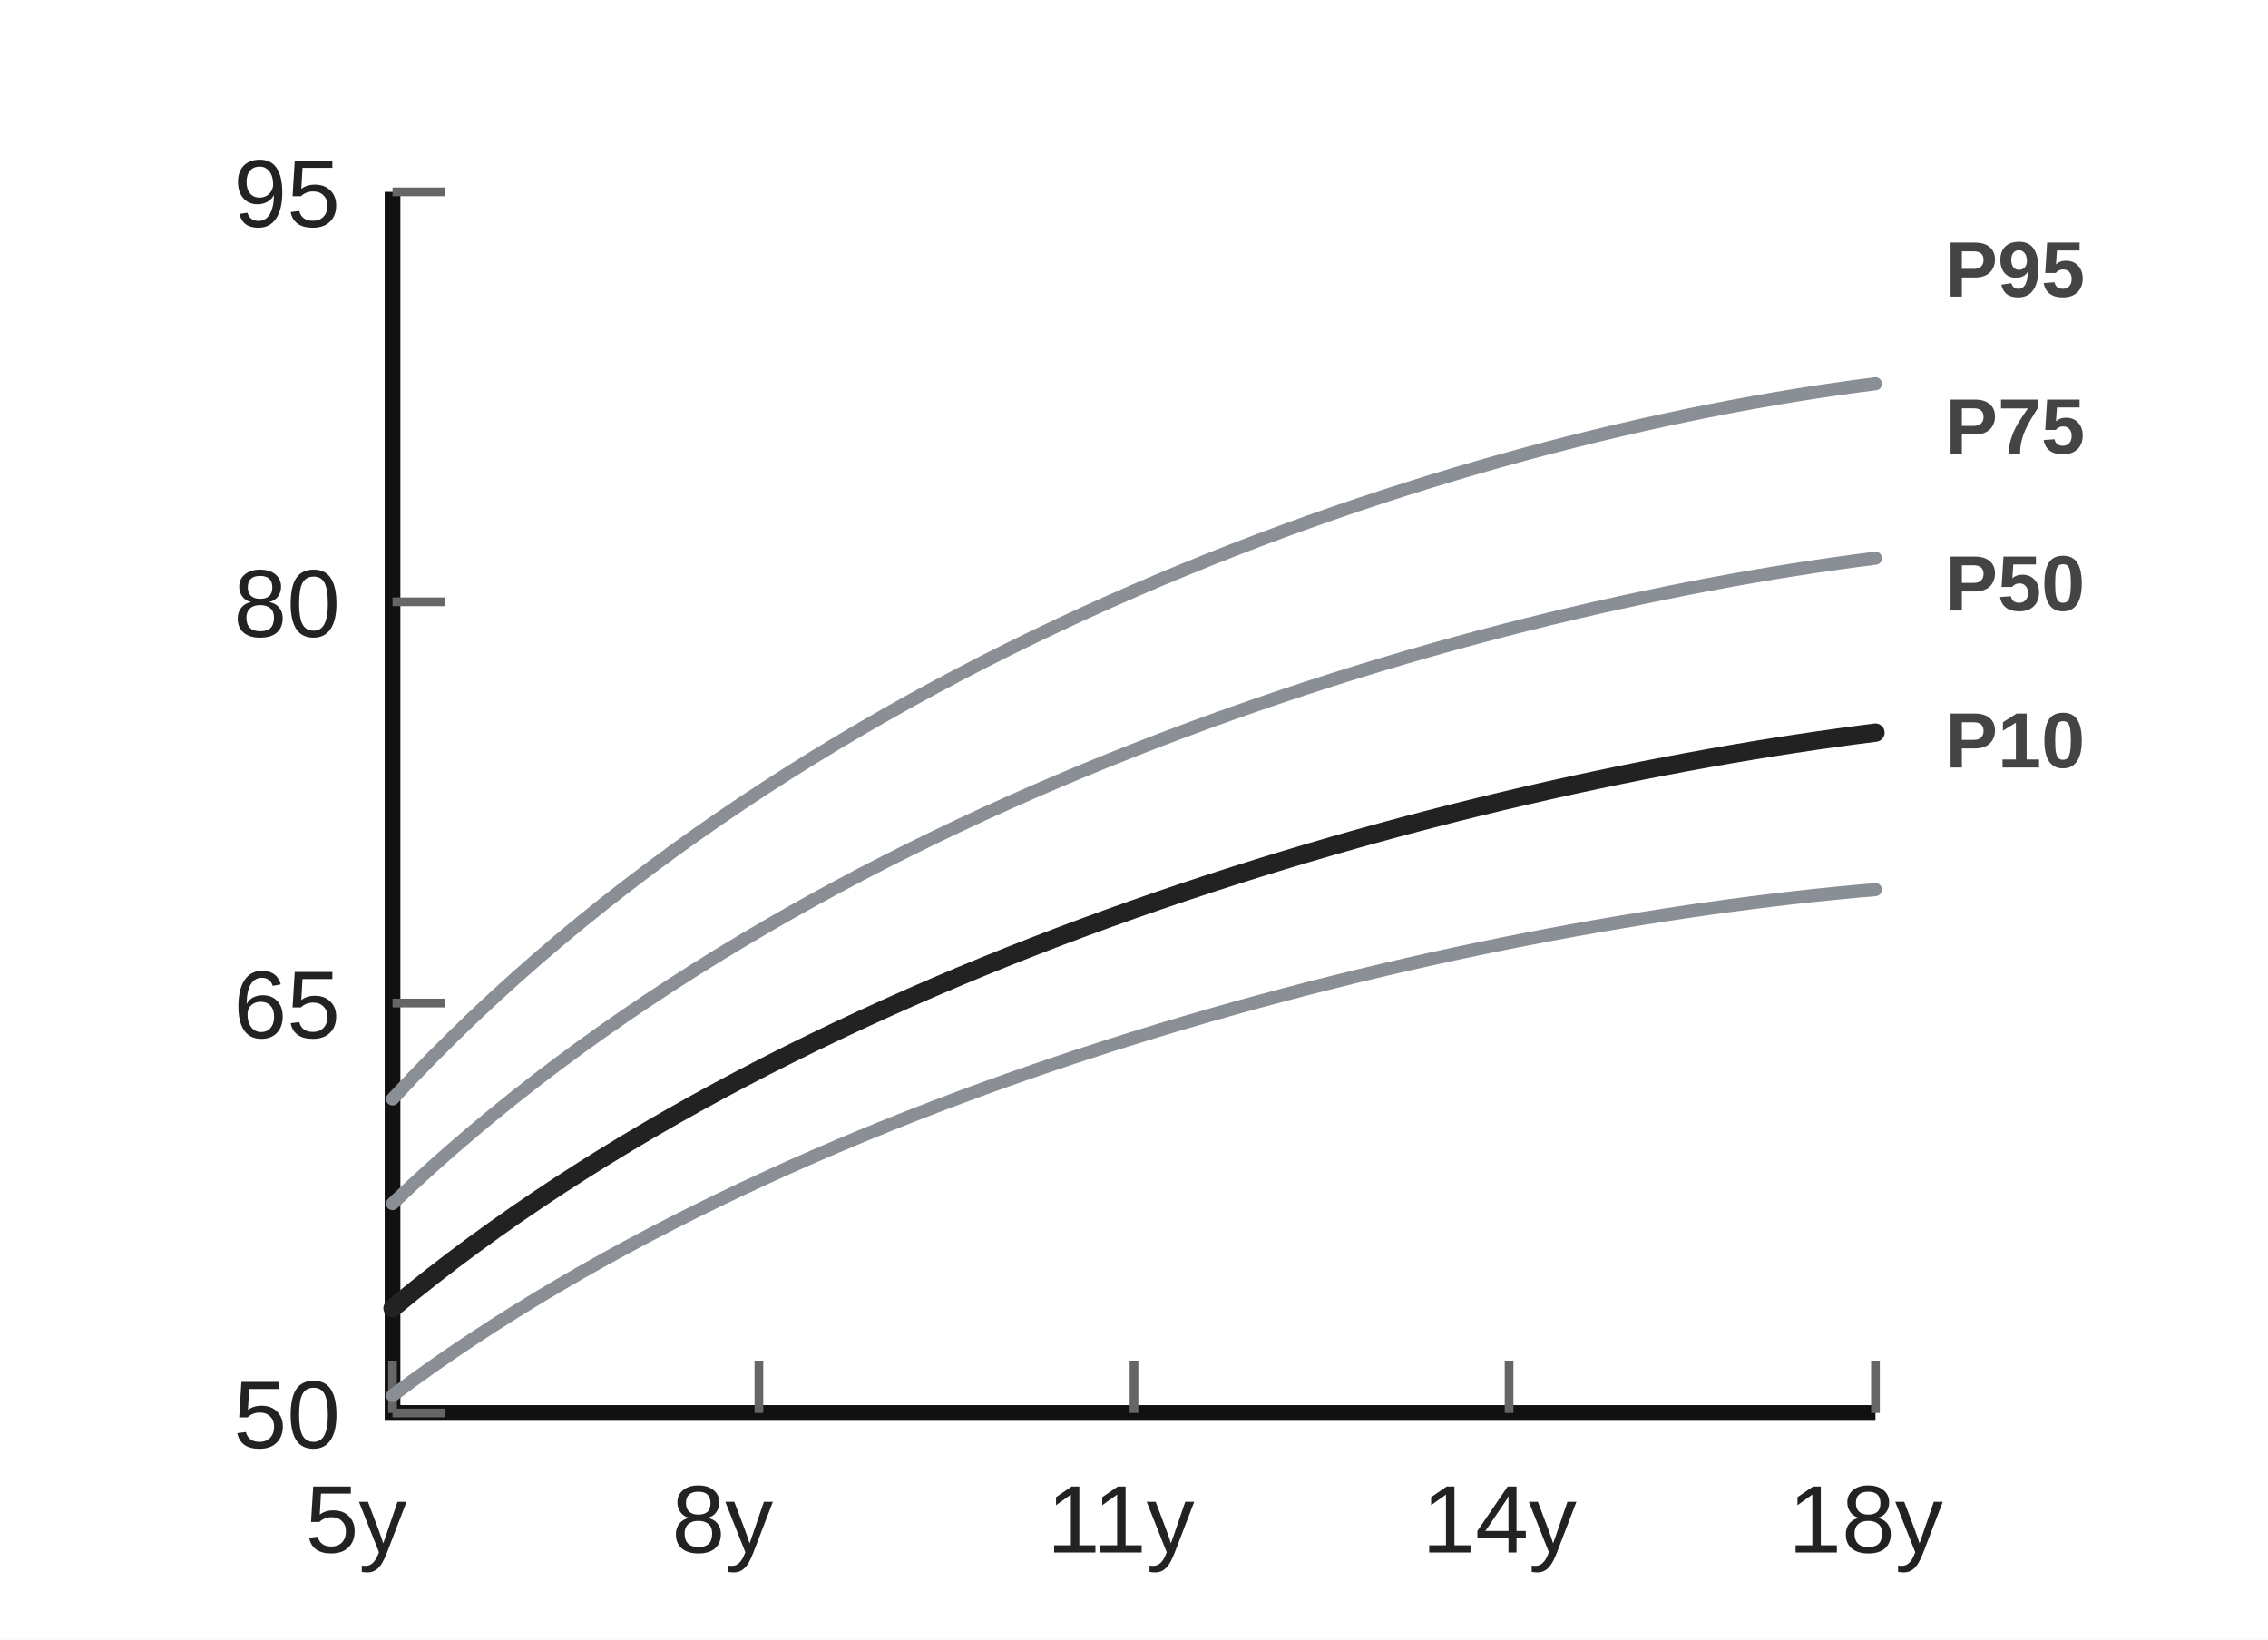
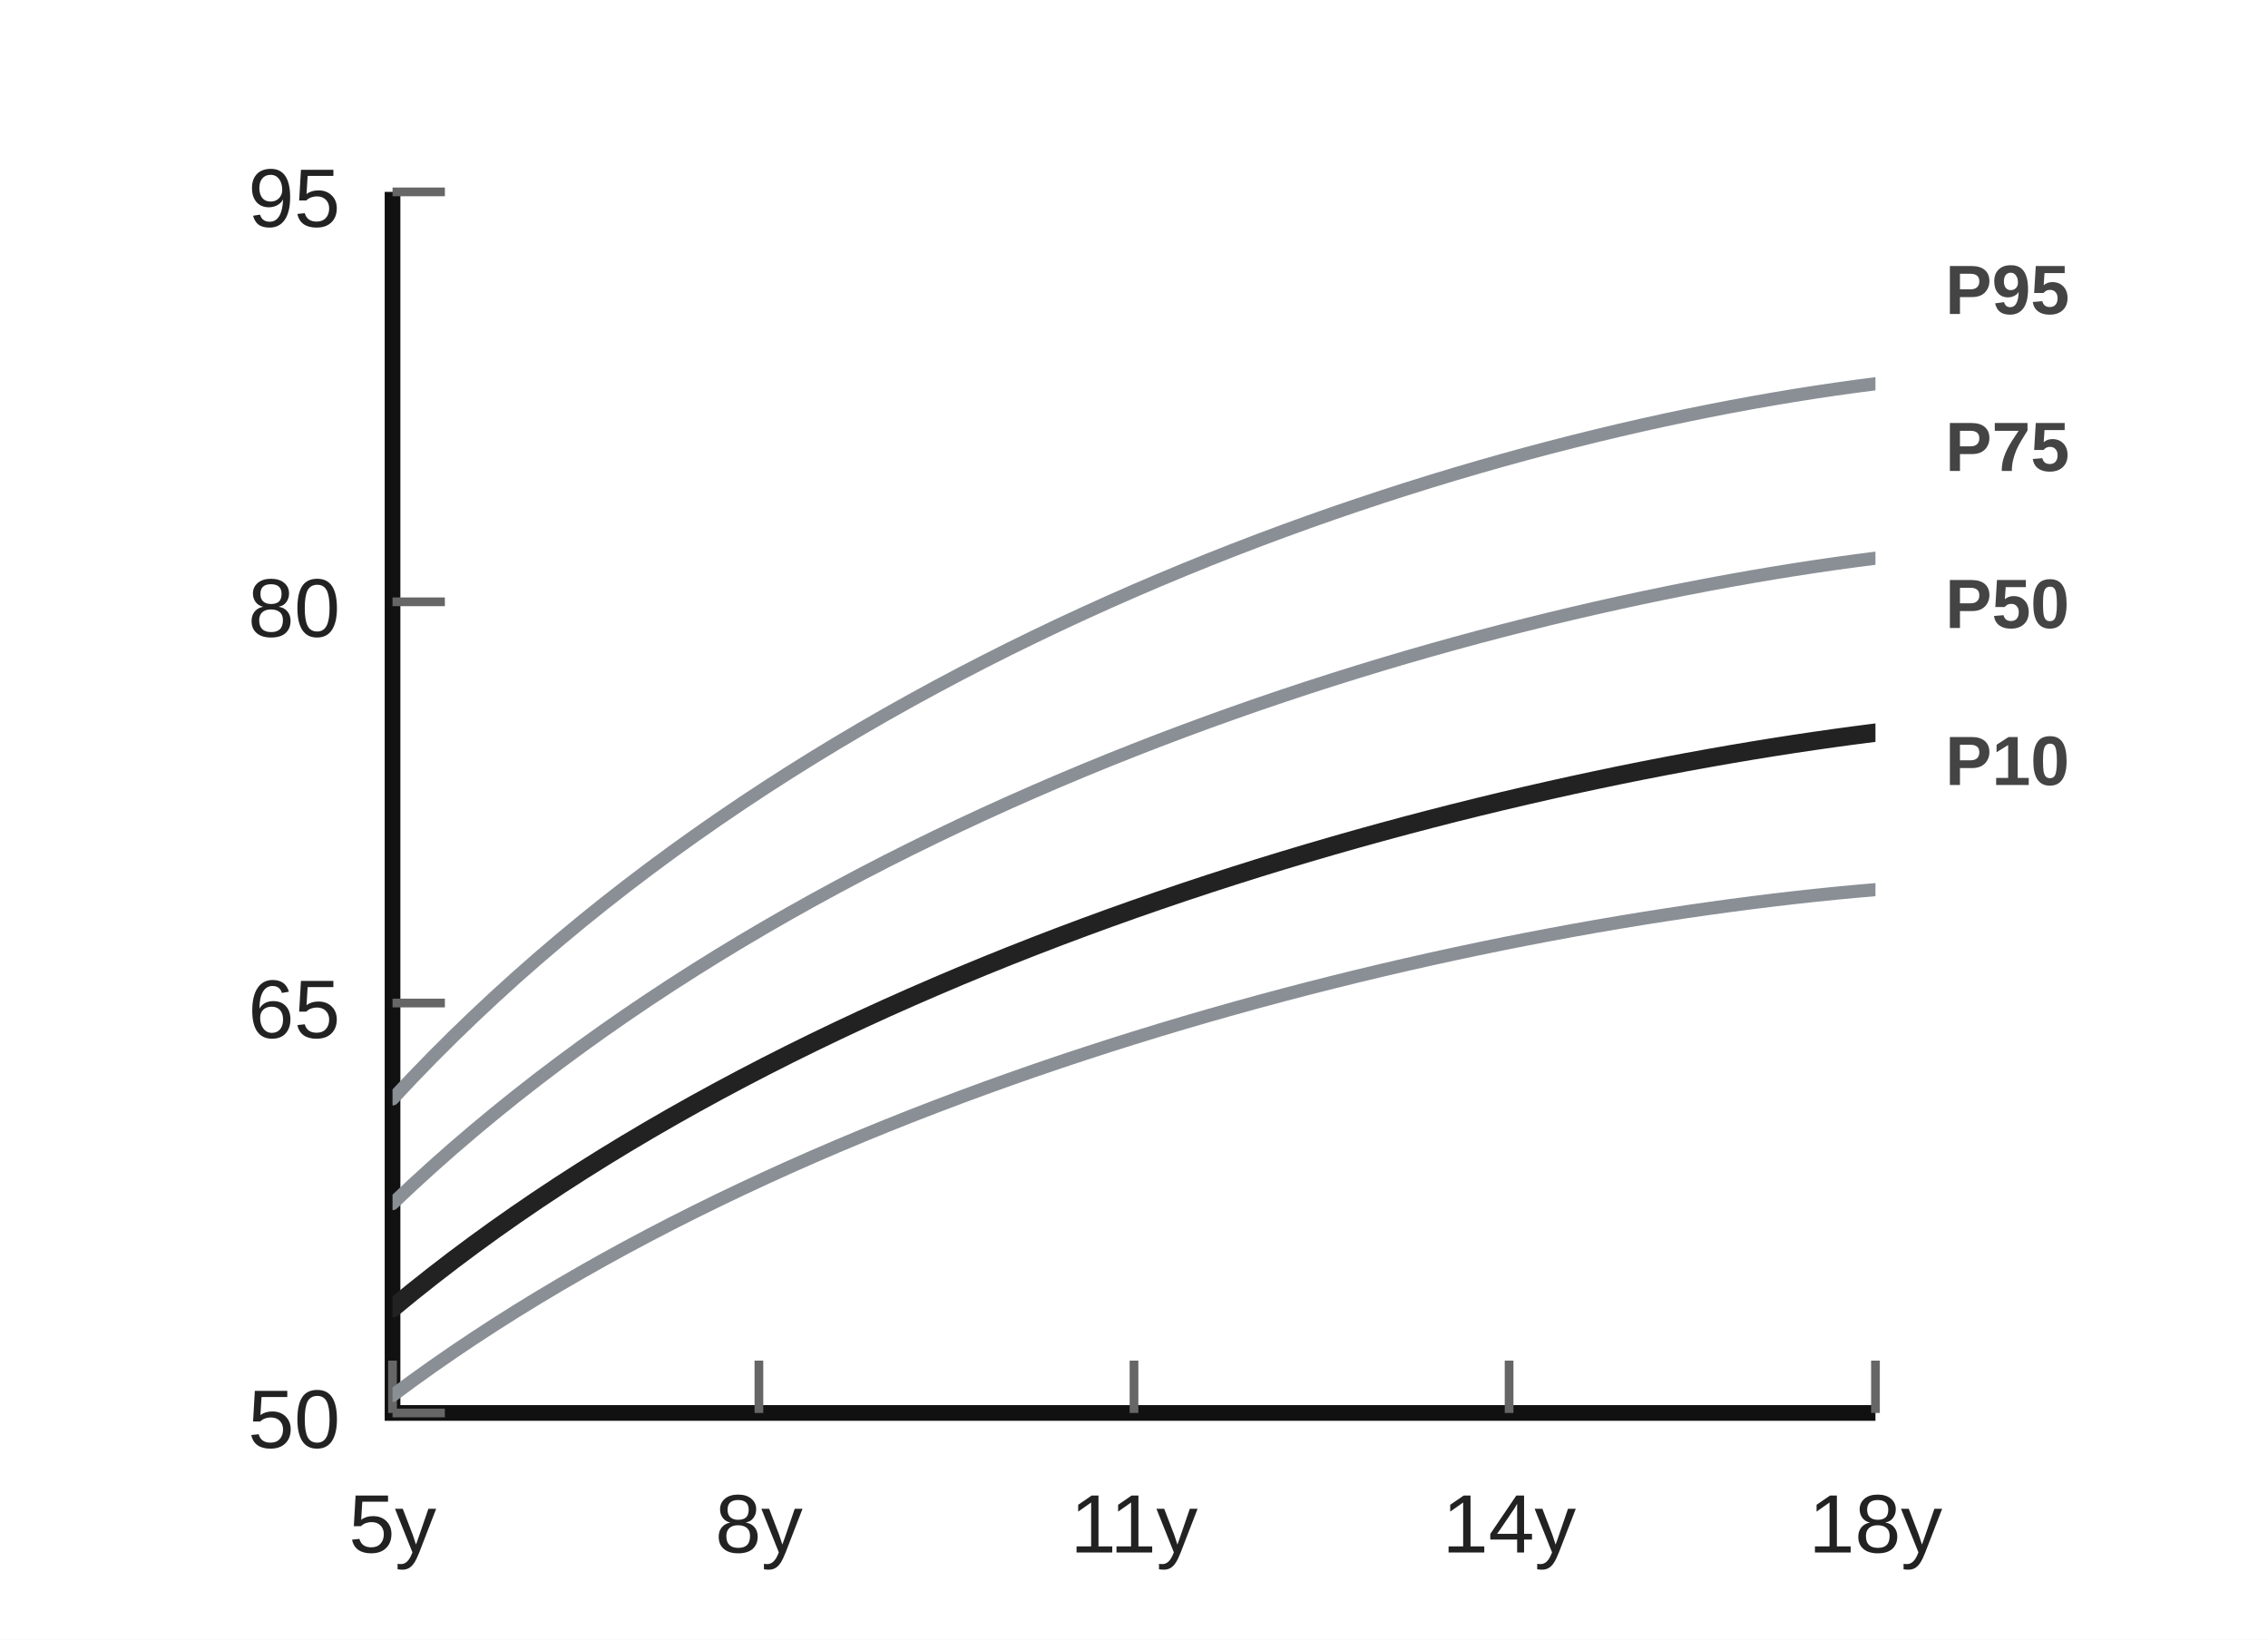
<svg xmlns="http://www.w3.org/2000/svg" viewBox="0 0 260 188" role="img" aria-label="Indian Girls Waist Circumference">
  <style>
    .axis { stroke: #111; stroke-width: 1.8; fill: none; }
    .tick { stroke: #666; stroke-width: 1; }
-     .label { fill: #222; font: 11px Arial, sans-serif; }
-     .ylabel { fill: #222; font: 11px Arial, sans-serif; text-anchor: end; }
+     .label { fill: #222; font: 9.5px Arial, sans-serif; text-anchor: middle; }
+     .ylabel { fill: #222; font: 9.5px Arial, sans-serif; text-anchor: end; }
    .curve { fill: none; stroke: #8a8f96; stroke-width: 1.5; stroke-linecap: round; }
    .median { fill: none; stroke: #222; stroke-width: 2.1; stroke-linecap: round; }
-     .percentile { fill: #444; font: 700 9px Arial, sans-serif; }
+     .percentile { fill: #444; font: 700 8px Arial, sans-serif; }
  </style>
  <rect x="0" y="0" width="260" height="188" fill="#fff" />
+   <defs>
+     <clipPath id="clip-girls-waist-circumference-minimal-svg-0">
+       <rect x="45" y="22" width="170" height="140" />
+     </clipPath>
+   </defs>
  <path class="axis" d="M45 22 V162 H215" />
  <path class="tick" d="M45 162 V156" />
-   <text class="label" x="35" y="178">5y</text>
+   <text class="label" x="45" y="178">5y</text>
  <path class="tick" d="M87 162 V156" />
-   <text class="label" x="77" y="178">8y</text>
+   <text class="label" x="87" y="178">8y</text>
  <path class="tick" d="M130 162 V156" />
-   <text class="label" x="120" y="178">11y</text>
+   <text class="label" x="130" y="178">11y</text>
  <path class="tick" d="M173 162 V156" />
-   <text class="label" x="163" y="178">14y</text>
+   <text class="label" x="173" y="178">14y</text>
  <path class="tick" d="M215 162 V156" />
-   <text class="label" x="205" y="178">18y</text>
+   <text class="label" x="215" y="178">18y</text>
  <path class="tick" d="M45 22 H51" />
  <text class="ylabel" x="39" y="26">95</text>
  <path class="tick" d="M45 69 H51" />
  <text class="ylabel" x="39" y="73">80</text>
  <path class="tick" d="M45 115 H51" />
  <text class="ylabel" x="39" y="119">65</text>
  <path class="tick" d="M45 162 H51" />
  <text class="ylabel" x="39" y="166">50</text>
-   <path class="curve" d="M45 126 C93 74, 167 50, 215 44" />
-   <path class="curve" d="M45 138 C93 92, 167 70, 215 64" />
-   <path class="median" d="M45 150 C93 110, 167 90, 215 84" />
-   <path class="curve" d="M45 160 C93 124, 167 106, 215 102" />
-   <text class="percentile" x="223" y="34">P95</text>
-   <text class="percentile" x="223" y="52">P75</text>
-   <text class="percentile" x="223" y="70">P50</text>
-   <text class="percentile" x="223" y="88">P10</text>
+   <g clip-path="url(#clip-girls-waist-circumference-minimal-svg-0)">
+     <path class="curve" d="M45 126 C93 74, 167 50, 215 44" />
+     <path class="curve" d="M45 138 C93 92, 167 70, 215 64" />
+     <path class="median" d="M45 150 C93 110, 167 90, 215 84" />
+     <path class="curve" d="M45 160 C93 124, 167 106, 215 102" />
+   </g>
+   <text class="percentile" x="223" y="36">P95</text>
+   <text class="percentile" x="223" y="54">P75</text>
+   <text class="percentile" x="223" y="72">P50</text>
+   <text class="percentile" x="223" y="90">P10</text>
</svg>
